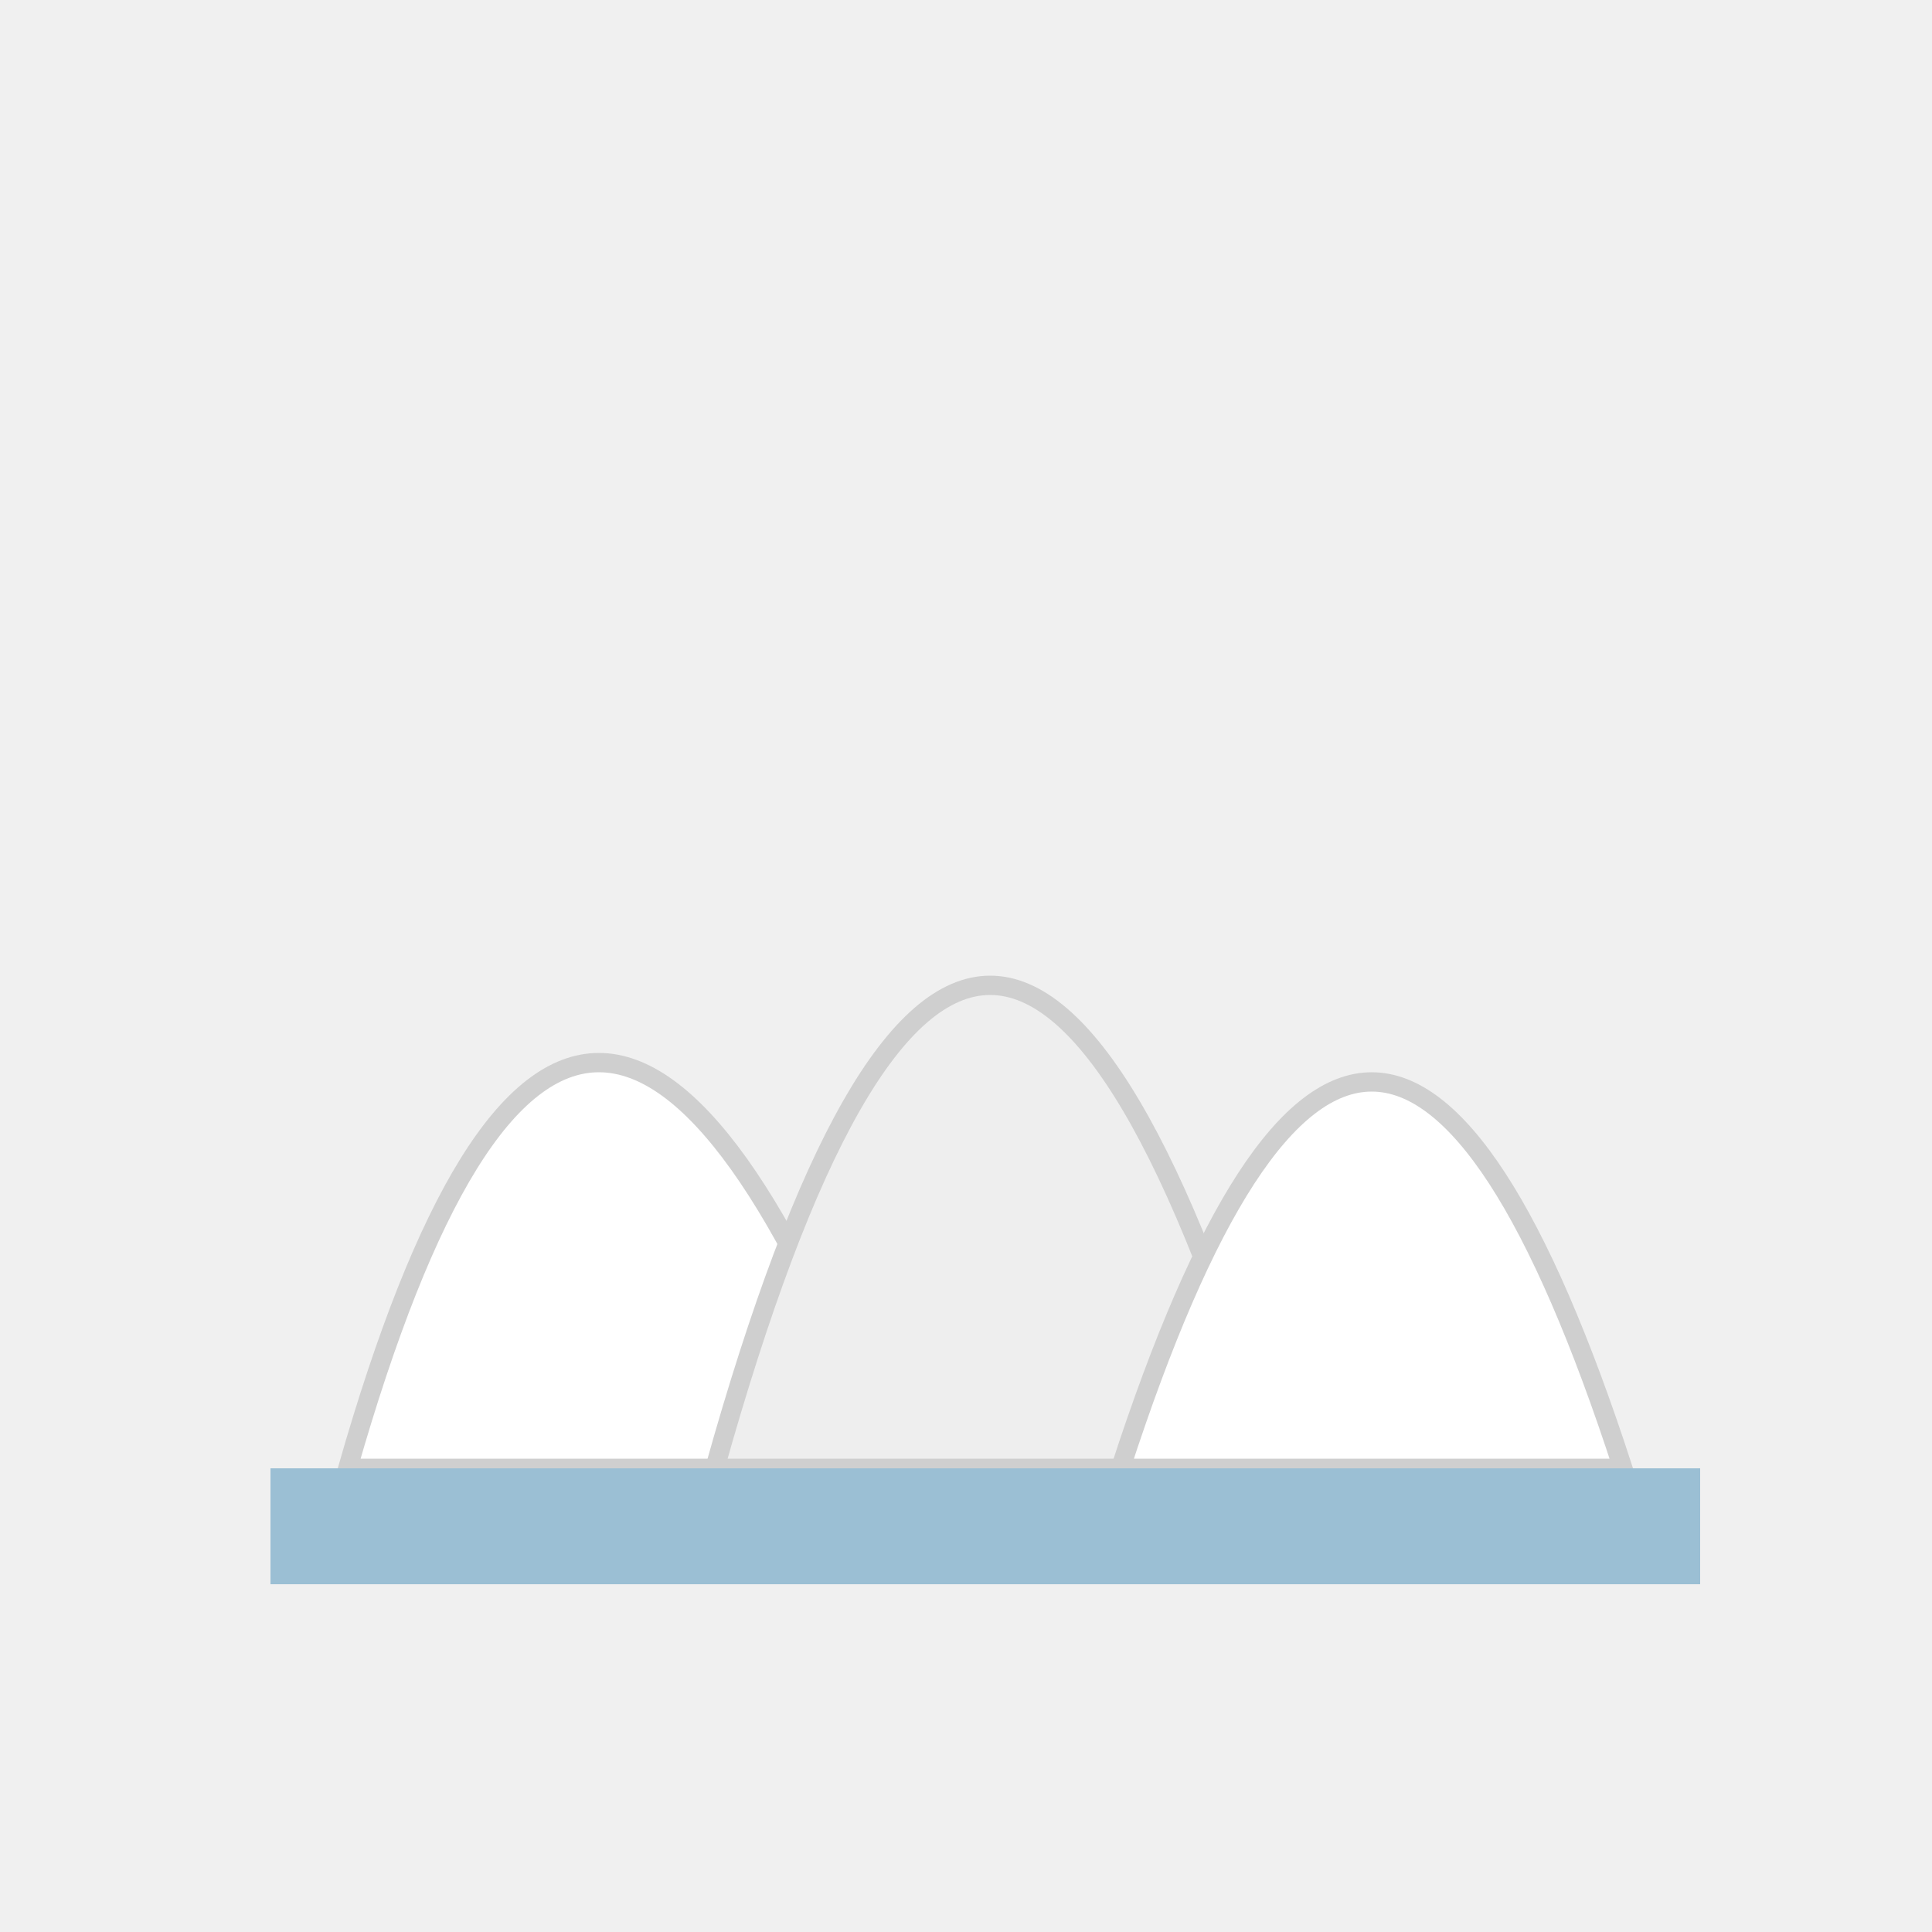
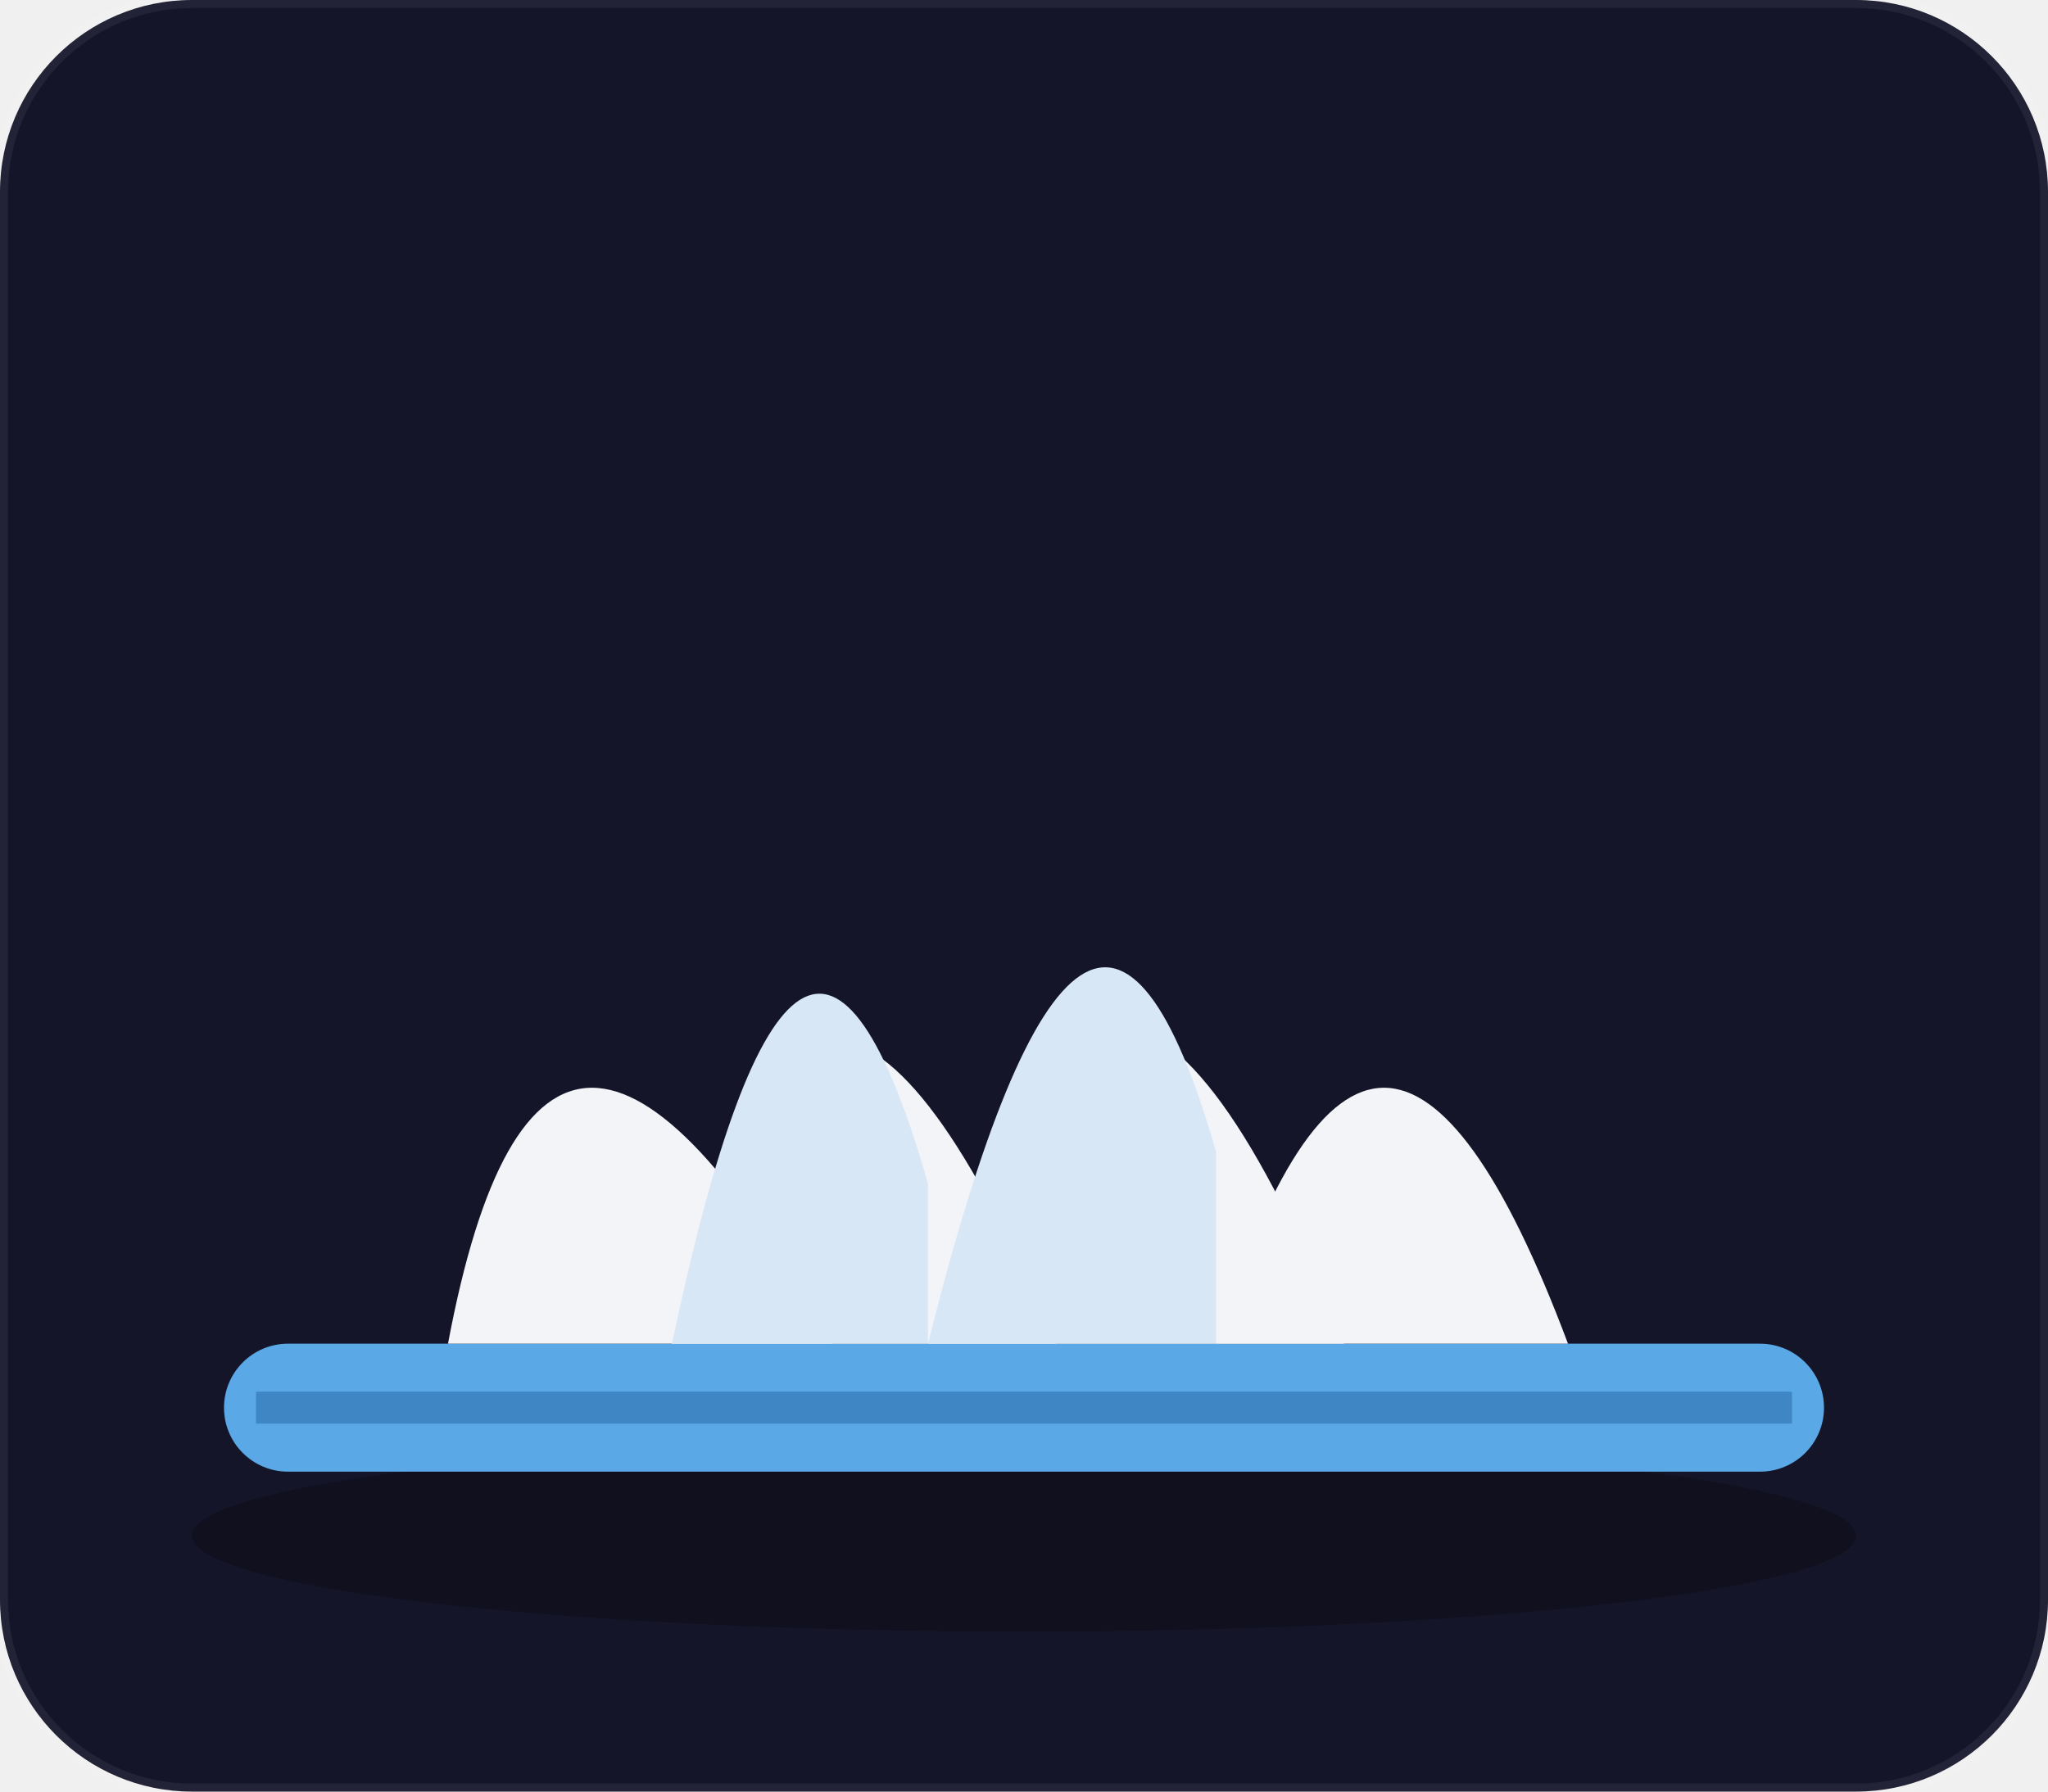
- <svg xmlns="http://www.w3.org/2000/svg" viewBox="0 0 100 100">
-   <path d="M18 76 Q30 34 46 76 Z" fill="#ffffff" stroke="#cfcfcf" />
-   <path d="M37 76 Q51 26 66 76 Z" fill="#eeeeee" stroke="#cfcfcf" />
-   <path d="M58 76 Q71 36 84 76 Z" fill="#ffffff" stroke="#cfcfcf" />
-   <rect x="14" y="76" width="74" height="6" fill="#9bbfd4" />
+ <svg xmlns="http://www.w3.org/2000/svg" viewBox="0 0 128 112">
+   <rect width="128" height="112" rx="12" fill="#15152a" />
+   <rect width="128" height="112" rx="12" fill="none" stroke="rgba(255,255,255,.06)" />
+   <ellipse cx="64" cy="96" rx="52" ry="6" fill="rgba(0,0,0,.25)" />
+   <rect x="14" y="84" width="100" height="8" rx="4" fill="#5AA9E6" />
+   <g fill="#F2F4F7">
+     <path d="M28 84 Q34 52 52 84 Z" />
+     <path d="M42 84 Q50 46 66 84 Z" />
+     <path d="M58 84 Q68 44 84 84 Z" />
+     <path d="M76 84 Q86 52 98 84 Z" />
+   </g>
+   <g fill="#D7E7F5">
+     <path d="M42 84 Q50 46 58 74 L58 84 Z" />
+     <path d="M58 84 Q68 44 76 72 L76 84 Z" />
+   </g>
+   <path d="M16 88 h96" stroke="#3E86C4" stroke-width="2" />
</svg>
